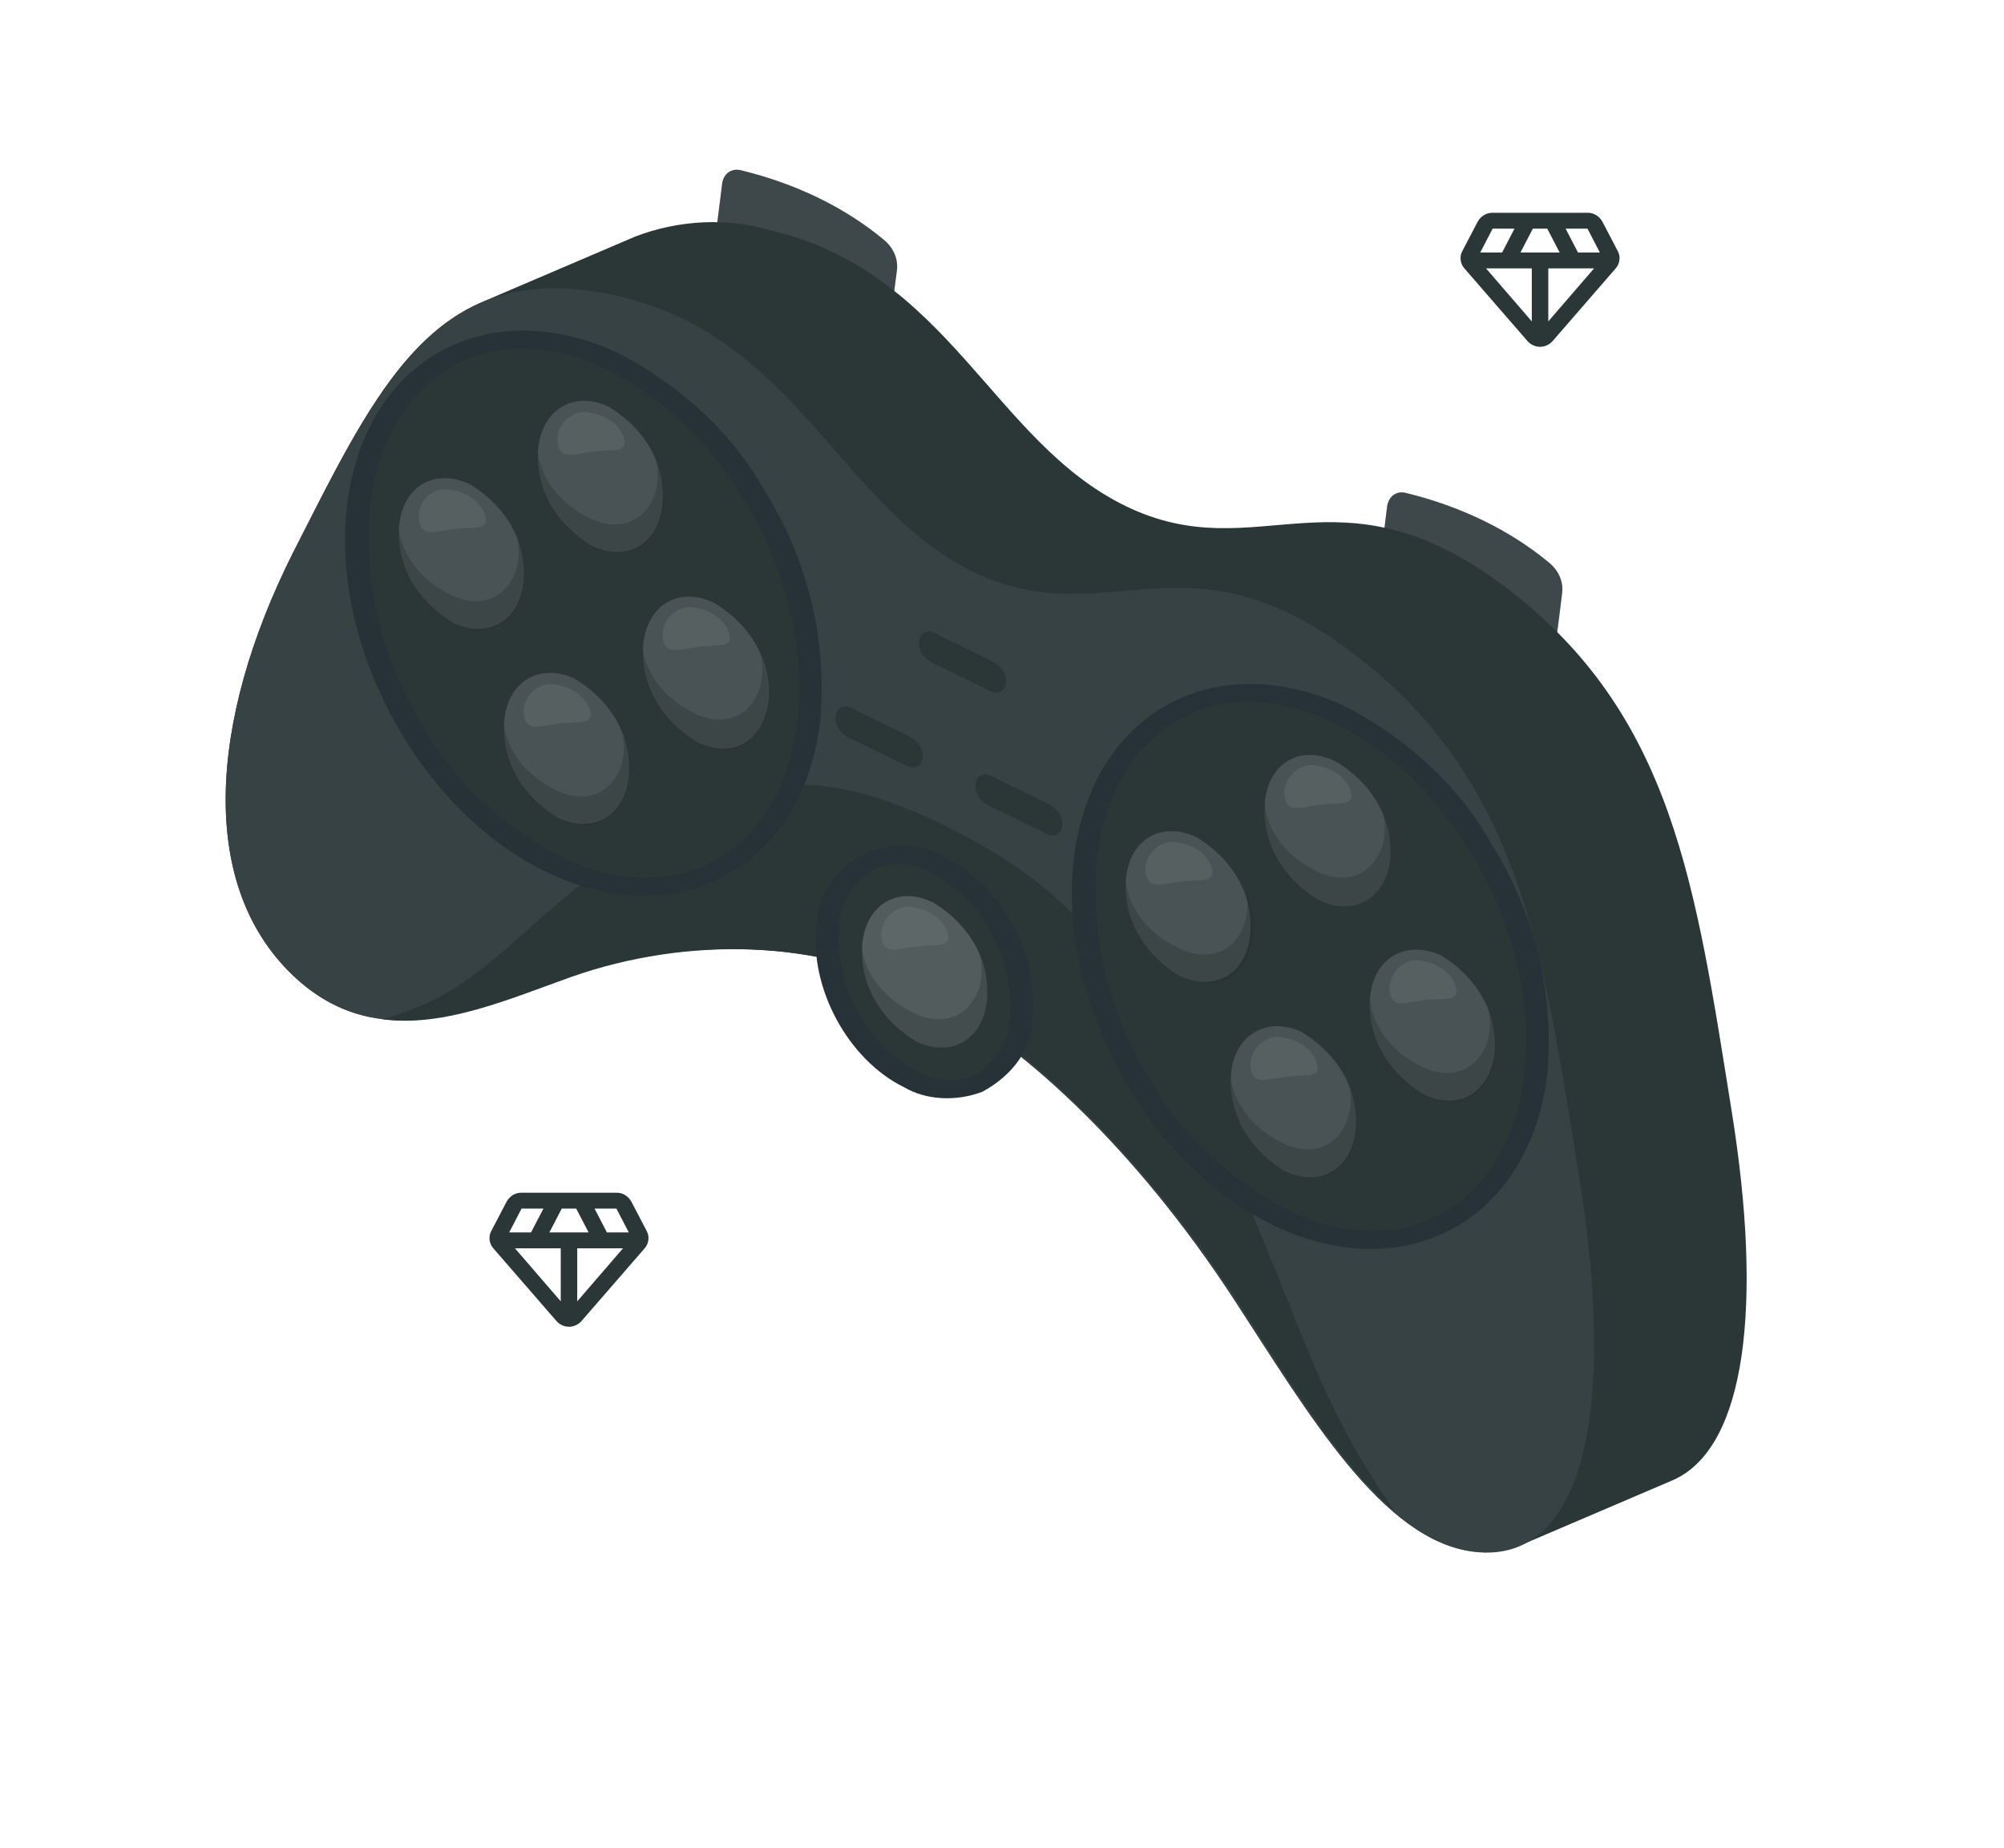
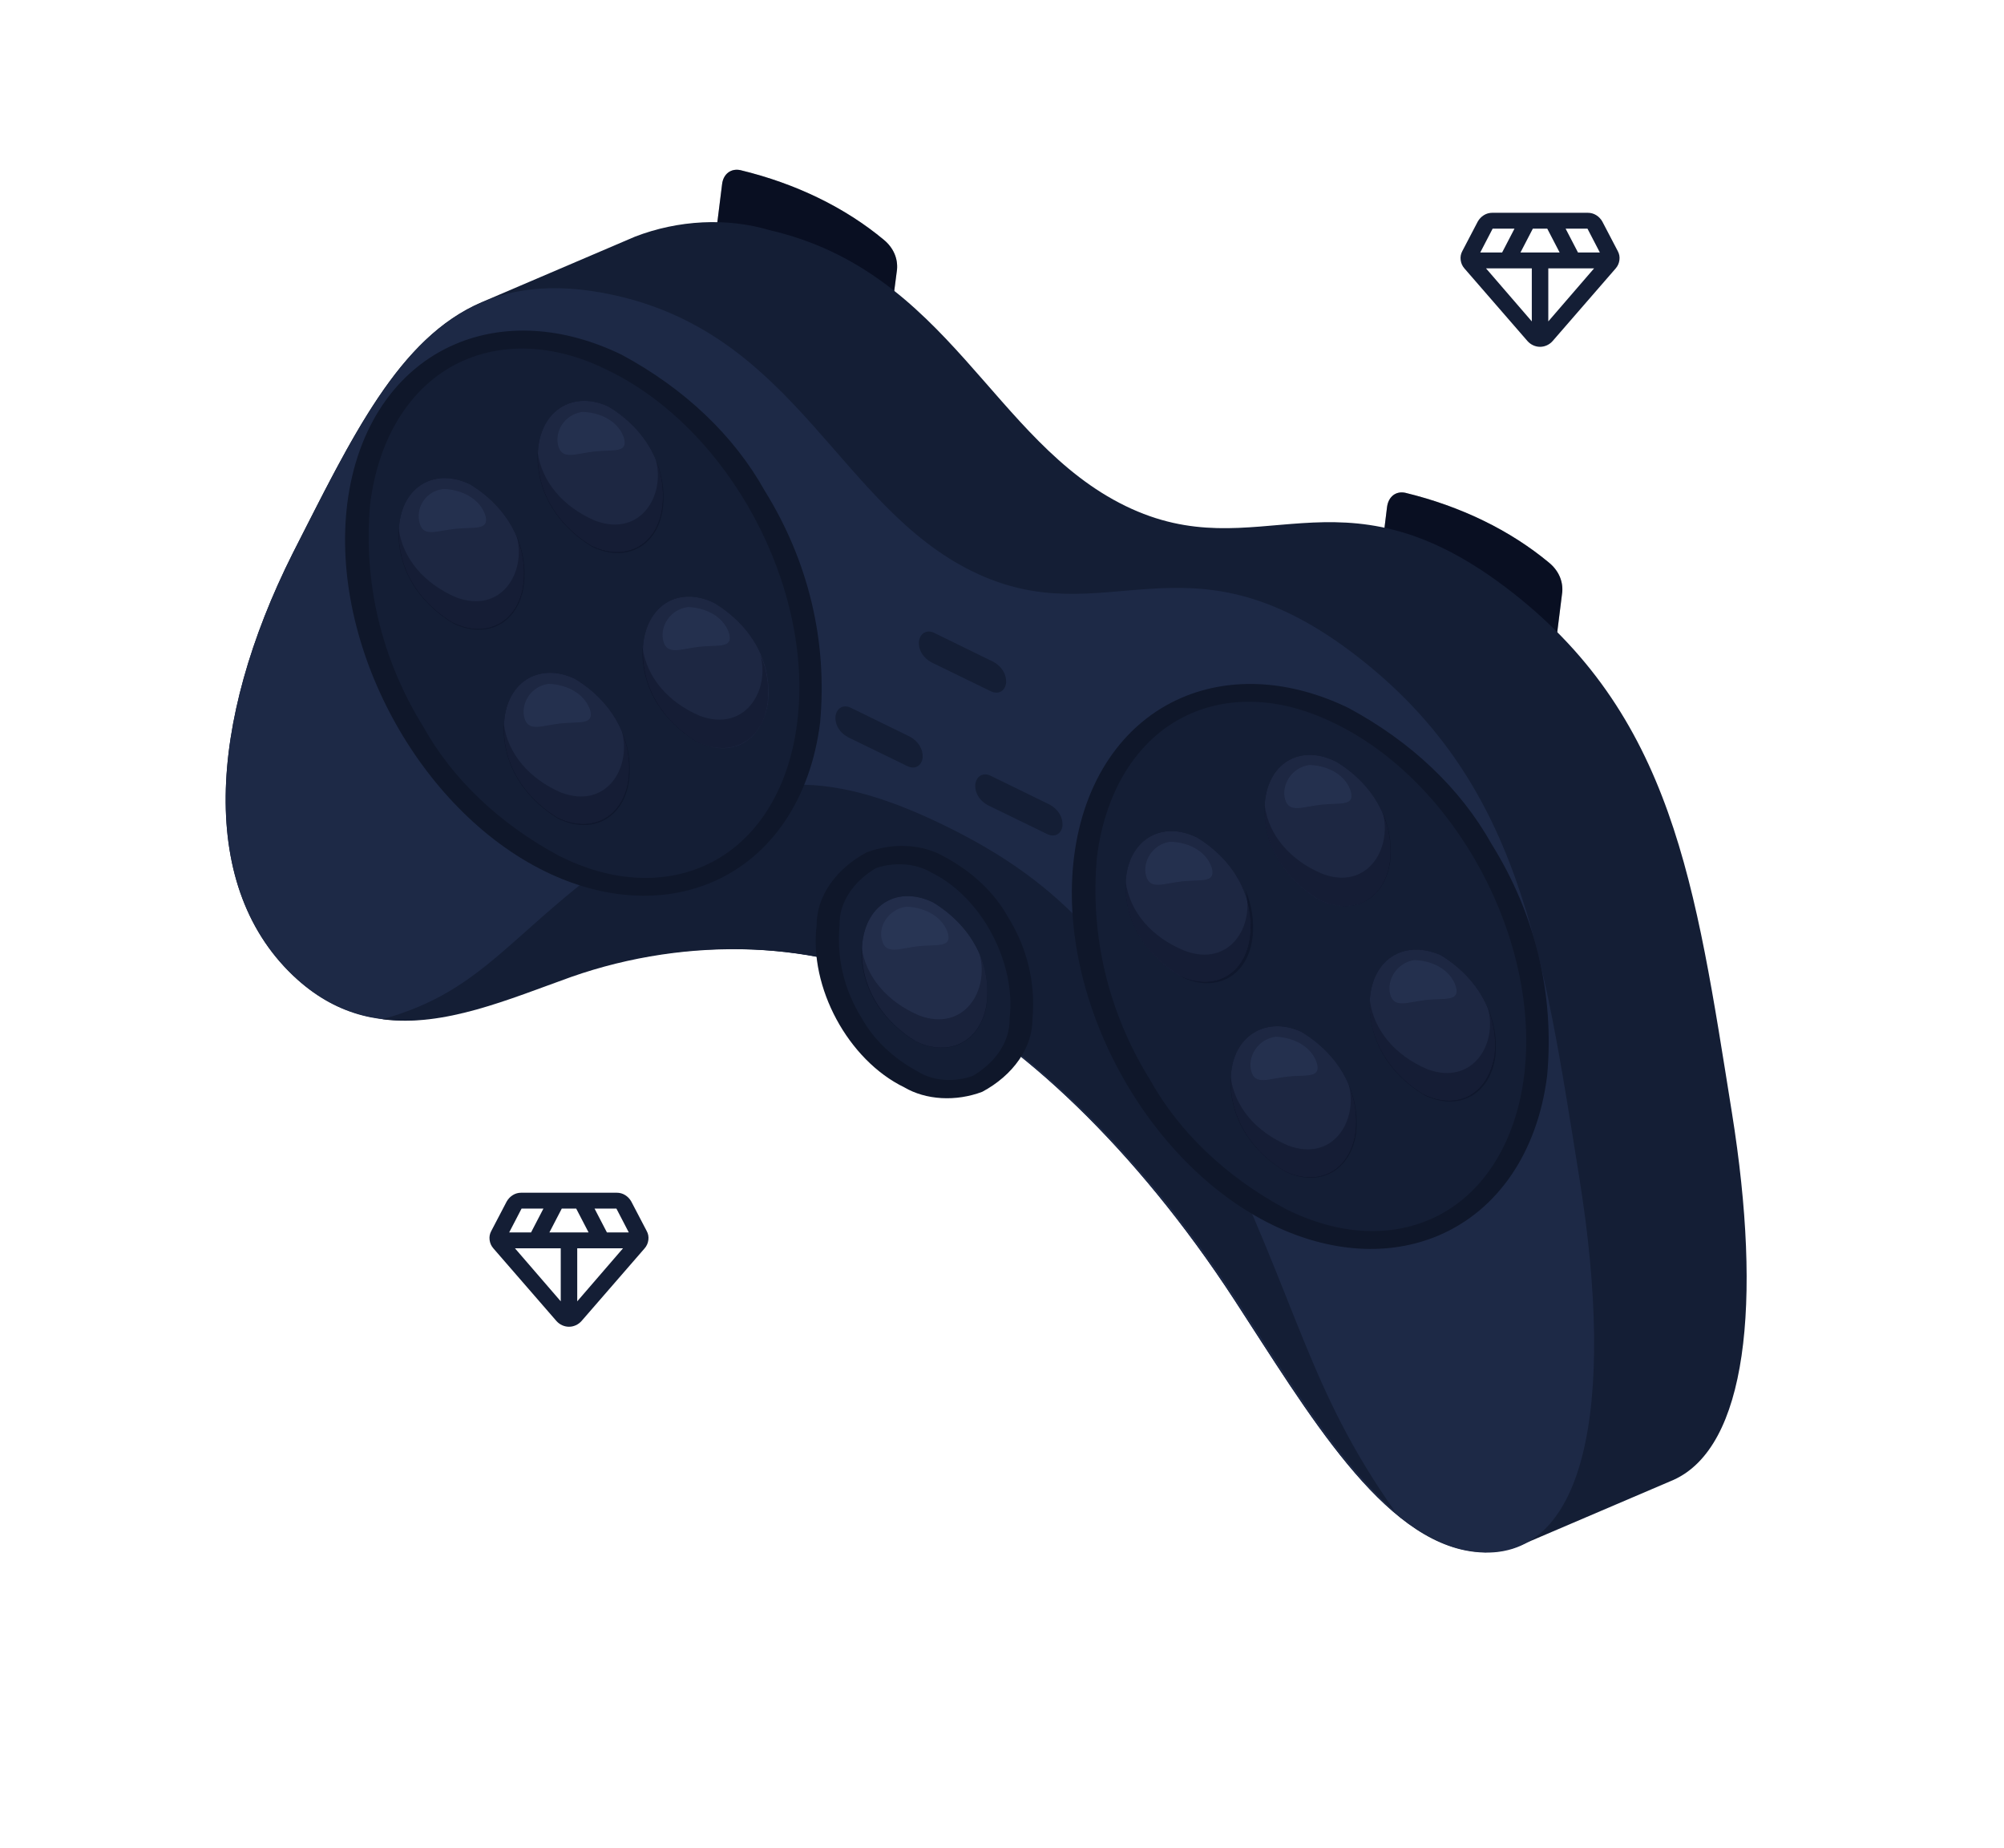
<svg xmlns="http://www.w3.org/2000/svg" width="538" height="496" viewBox="0 0 538 496" fill="none">
-   <path d="M368.456 167.946L415.425 190.787L419.41 158.906C419.645 155.914 418.365 153.08 415.849 151.022C405.377 142.315 392.167 135.893 377.312 132.285C374.791 131.729 372.747 133.256 372.372 136.094L368.456 167.946Z" fill="#1F2728" />
-   <path opacity="0.3" d="M368.456 167.946L415.425 190.787L419.41 158.906C419.645 155.914 418.365 153.08 415.849 151.022C405.377 142.315 392.167 135.893 377.312 132.285C374.791 131.729 372.747 133.256 372.372 136.094L368.456 167.946Z" fill="#869496" />
-   <path d="M236.708 104L189.865 81.366L193.85 49.485C194.156 46.676 196.269 45.12 198.79 45.675C213.656 49.268 226.87 55.693 237.328 64.412C239.819 66.49 241.073 69.332 240.818 72.326L236.708 104Z" fill="#1F2728" />
-   <path opacity="0.3" d="M236.708 104L189.865 81.366L193.85 49.485C194.156 46.676 196.269 45.12 198.79 45.675C213.656 49.268 226.87 55.693 237.328 64.412C239.819 66.49 241.073 69.332 240.818 72.326L236.708 104Z" fill="#869496" />
-   <path d="M78.592 148.517C94.542 117.205 107 90.651 129.34 81.104C135.861 78.317 163.334 66.575 170.48 63.521C176.243 61.296 182.422 59.991 188.628 59.688C194.834 59.385 200.933 60.091 206.541 61.761C254.688 72.864 266.418 118.408 302.132 135.804C337.847 153.201 358.952 123.474 404.087 157.551C449.222 191.627 455.157 237.557 464.949 298.627C473.199 350.1 468.836 388.414 449.284 397.227C445.607 398.799 415.22 411.786 408.005 414.869C404.141 416.453 399.827 417.007 395.767 416.442C371.07 413.606 351.127 379.149 331.388 348.916C304.756 308.042 273.253 278.722 246.965 265.919C233.565 259.246 217.974 255.405 201.547 254.73C185.12 254.055 168.355 256.567 152.708 262.047C128.132 270.787 102.336 282.987 79.831 262.885C52.836 238.692 55.926 193.672 78.592 148.517Z" fill="#2B3637" />
-   <path d="M78.59 148.518C101.558 103.429 117.348 68.397 165.602 79.389C213.855 90.381 225.478 136.037 261.192 153.433C296.907 170.829 318.012 141.103 363.077 175.209C408.143 209.315 414.218 255.186 424.009 316.255C433.801 377.325 425.795 420.004 395.829 416.547C371.132 413.711 351.189 379.254 331.449 349.021C304.818 308.147 273.314 278.827 247.026 266.024C233.626 259.351 218.035 255.51 201.608 254.835C185.182 254.16 168.416 256.672 152.77 262.152C128.194 270.891 102.397 283.092 79.893 262.99C52.834 238.693 55.925 193.674 78.59 148.518Z" fill="#364244" />
-   <path d="M169.923 227.06C200.507 206.477 221.323 205.941 253.257 221.426C285.191 236.911 303.472 256.532 325.667 302.764C349.132 351.523 351.077 372.443 374.445 405.633C359.246 392.533 345.602 369.754 332.094 349.072C305.462 308.198 273.959 278.878 247.671 266.076C234.271 259.403 218.68 255.562 202.253 254.887C185.826 254.212 169.061 256.723 153.415 262.203C136.545 268.237 119.125 275.813 102.654 273.577C130.955 265.792 137.541 248.999 169.923 227.06Z" fill="#2B3637" />
-   <path d="M291.431 230.062C286.785 267.189 310.073 310.472 343.5 326.69C376.928 342.908 407.608 325.942 412.223 288.762C416.838 251.583 393.581 208.352 360.223 192.104C326.865 175.856 295.983 192.778 291.431 230.062Z" fill="#2B3637" />
-   <path d="M400.415 226.529C392.125 211.688 378.908 199.122 362.022 190.029C346.553 182.531 330.667 181.547 317.347 187.24C301.46 194.03 290.891 209.586 288.342 230.01C283.626 267.887 307.543 312.207 341.632 328.795C357.101 336.293 372.987 337.277 386.307 331.584C402.194 324.794 412.801 309.157 415.35 288.733C417.349 266.839 412.209 245.429 400.415 226.529ZM308.757 289.871C297.488 271.68 292.579 251.102 294.489 230.062C296.815 211.431 306.09 197.342 319.896 191.442C331.135 186.638 344.688 187.378 358.456 194.231C390.919 210.012 413.672 252.413 409.165 288.763C406.839 307.394 397.564 321.482 383.758 327.383C372.519 332.186 359.035 331.417 345.267 324.563C329.205 315.928 316.635 303.983 308.757 289.871Z" fill="#263238" />
-   <path d="M250.13 177.823L265.996 185.543C267.987 186.521 269.835 185.535 270.115 183.26C270.167 182.142 269.888 181.054 269.298 180.082C268.708 179.11 267.824 178.28 266.716 177.658L250.819 169.886C248.828 168.908 247.011 169.946 246.7 172.169C246.615 173.303 246.883 174.41 247.48 175.395C248.078 176.38 248.987 177.214 250.13 177.823Z" fill="#2B3637" />
-   <path d="M265.265 216.164L281.131 223.884C283.122 224.862 284.97 223.876 285.25 221.601C285.303 220.483 285.023 219.395 284.433 218.423C283.843 217.45 282.96 216.621 281.851 215.999L265.954 208.227C263.963 207.249 262.146 208.286 261.835 210.51C261.75 211.643 262.018 212.751 262.616 213.736C263.213 214.721 264.123 215.554 265.265 216.164Z" fill="#2B3637" />
-   <path d="M222.3 248.307C220.342 264.233 230.284 282.781 244.556 289.745C258.828 296.709 272.055 289.423 274.082 273.468C276.11 257.513 266.029 239.024 251.757 232.06C237.485 225.096 224.289 232.434 222.3 248.307Z" fill="#2B3637" />
-   <path d="M270.613 246.146C266.937 239.565 261.063 233.999 253.558 229.985C250.713 228.307 247.268 227.31 243.587 227.101C239.906 226.891 236.128 227.476 232.654 228.795C228.544 231.003 225.144 233.966 222.792 237.389C220.44 240.812 219.217 244.576 219.244 248.308C217.147 265.012 227.687 284.545 242.79 291.873C245.638 293.545 249.084 294.538 252.763 294.748C256.442 294.957 260.218 294.375 263.694 293.063C267.816 290.854 271.229 287.888 273.593 284.46C275.958 281.032 277.191 277.261 277.173 273.52C278.046 263.887 275.789 254.467 270.613 246.146ZM231.354 273.31C226.617 265.733 224.564 257.141 225.391 248.359C225.297 245.475 226.149 242.551 227.866 239.863C229.583 237.174 232.108 234.811 235.203 232.996C237.709 232.158 240.39 231.827 242.983 232.036C245.575 232.244 247.991 232.986 249.992 234.187C263.47 240.707 272.876 258.373 271.027 273.469C271.103 276.357 270.232 279.281 268.497 281.966C266.763 284.65 264.221 287.006 261.113 288.81C258.633 289.685 255.959 290.038 253.374 289.832C250.789 289.627 248.388 288.869 246.426 287.641C239.803 284.065 234.616 279.133 231.354 273.31Z" fill="#263238" />
-   <path d="M217.048 193.855C212.402 230.982 181.746 248.134 148.294 231.731C114.841 215.327 91.61 172.282 96.256 135.154C100.902 98.026 131.558 80.875 165.048 97.196C198.538 113.518 221.725 156.779 217.048 193.855Z" fill="#2B3637" />
-   <path d="M205.302 131.727C197.012 116.885 183.795 104.319 166.909 95.226C151.408 87.677 135.523 86.693 122.203 92.385C106.315 99.175 95.778 114.783 93.229 135.207C88.513 173.084 112.43 217.404 146.519 233.992C161.988 241.49 177.874 242.474 191.194 236.781C207.081 229.991 217.618 214.383 220.167 193.959C222.173 172.063 217.058 150.646 205.302 131.727ZM113.644 195.068C102.375 176.877 97.466 156.299 99.376 135.259C101.702 116.628 110.977 102.539 124.783 96.639C136.022 91.835 149.575 92.575 163.242 99.406C195.806 115.209 218.559 157.61 214.021 193.908C211.726 212.591 202.451 226.679 188.645 232.58C177.406 237.383 163.853 236.644 150.154 229.761C134.092 221.125 121.522 209.18 113.644 195.068Z" fill="#263238" />
-   <path d="M243.59 205.634L227.724 197.914C226.581 197.305 225.672 196.472 225.074 195.487C224.477 194.502 224.209 193.394 224.294 192.26C224.605 190.037 226.421 188.999 228.413 189.977L244.31 197.749C245.418 198.371 246.302 199.201 246.892 200.173C247.482 201.145 247.761 202.234 247.709 203.352C247.429 205.627 245.581 206.612 243.59 205.634Z" fill="#2B3637" />
-   <path d="M231.519 252.99C231.014 258.177 232.047 263.273 234.537 267.877C237.026 272.48 240.904 276.465 245.866 279.518C255.059 284.016 263.644 279.301 264.921 269.023C265.476 263.778 264.459 258.619 261.952 253.962C259.445 249.304 255.518 245.277 250.487 242.205C241.224 237.738 232.74 242.474 231.519 252.99Z" fill="#1F2728" />
-   <path opacity="0.6" d="M231.519 252.99C231.014 258.177 232.047 263.273 234.537 267.877C237.026 272.48 240.904 276.465 245.866 279.518C255.059 284.016 263.644 279.301 264.921 269.023C265.476 263.778 264.459 258.619 261.952 253.962C259.445 249.304 255.518 245.277 250.487 242.205C241.224 237.738 232.74 242.474 231.519 252.99Z" fill="#747E80" />
-   <path opacity="0.3" d="M231.291 254.198C231.839 258.099 233.507 261.773 236.175 264.95C238.843 268.127 242.443 270.727 246.712 272.56C258.924 277.139 265.625 265.718 262.993 256.196C264.739 260.266 265.405 264.643 264.953 269.075C263.675 279.354 255.091 284.068 245.897 279.571C241.085 276.65 237.274 272.853 234.747 268.462C232.219 264.071 231.038 259.197 231.291 254.198Z" fill="#1F2728" />
-   <path opacity="0.3" d="M236.841 252.544C237.916 256.331 241.467 254.552 246.454 253.988C251.441 253.424 255.5 254.499 254.501 250.549C253.89 248.536 252.496 246.774 250.502 245.492C248.509 244.211 246.009 243.471 243.331 243.369C238.407 244.037 235.591 248.898 236.841 252.544Z" fill="#747E80" />
-   <path d="M339.631 214.754C339.076 219.998 340.093 225.157 342.6 229.814C345.107 234.472 349.034 238.499 354.065 241.571C363.328 246.039 371.843 241.354 373.19 231.046C373.695 225.858 372.662 220.762 370.173 216.159C367.683 211.556 363.805 207.57 358.844 204.517C349.461 199.709 340.877 204.423 339.631 214.754Z" fill="#1F2728" />
-   <path opacity="0.5" d="M339.631 214.754C339.076 219.998 340.093 225.157 342.6 229.814C345.107 234.472 349.034 238.499 354.065 241.571C363.328 246.039 371.843 241.354 373.19 231.046C373.695 225.858 372.662 220.762 370.173 216.159C367.683 211.556 363.805 207.57 358.844 204.517C349.461 199.709 340.877 204.423 339.631 214.754Z" fill="#747E80" />
-   <path opacity="0.3" d="M339.528 216.169C340.038 220.081 341.691 223.766 344.363 226.948C347.034 230.129 350.654 232.722 354.949 234.531C367.092 239.139 373.792 227.718 371.23 218.166C372.986 222.226 373.675 226.591 373.26 231.016C371.913 241.324 363.397 246.009 354.135 241.541C349.322 238.62 345.512 234.824 342.984 230.433C340.456 226.041 339.275 221.167 339.528 216.169Z" fill="#1F2728" />
-   <path opacity="0.3" d="M345.008 214.545C346.082 218.332 349.633 216.553 354.62 215.989C359.607 215.425 363.666 216.499 362.668 212.55C362.086 210.531 360.71 208.758 358.726 207.47C356.742 206.181 354.244 205.438 351.567 205.34C346.643 206.008 343.965 210.81 345.008 214.545Z" fill="#747E80" />
-   <path d="M367.845 267.167C367.327 272.355 368.346 277.454 370.824 282.063C373.301 286.671 377.169 290.663 382.122 293.725C391.416 298.244 399.553 293.656 401.247 283.2C401.784 277.958 400.758 272.804 398.253 268.149C395.747 263.493 391.83 259.464 386.813 256.382C377.43 252.293 369.123 256.888 367.845 267.167Z" fill="#1F2728" />
-   <path opacity="0.5" d="M367.845 267.167C367.327 272.355 368.346 277.454 370.824 282.063C373.301 286.671 377.169 290.663 382.122 293.725C391.416 298.244 399.553 293.656 401.247 283.2C401.784 277.958 400.758 272.804 398.253 268.149C395.747 263.493 391.83 259.464 386.813 256.382C377.43 252.293 369.123 256.888 367.845 267.167Z" fill="#747E80" />
-   <path opacity="0.3" d="M367.776 268.633C368.302 272.54 369.962 276.221 372.632 279.4C375.302 282.579 378.913 285.175 383.196 286.995C395.377 291.521 402.109 280.153 399.446 270.578C401.213 274.635 401.903 279.002 401.475 283.428C400.128 293.737 391.645 298.473 382.351 293.954C377.544 291.041 373.739 287.253 371.217 282.87C368.694 278.488 367.518 273.622 367.776 268.633Z" fill="#1F2728" />
-   <path opacity="0.3" d="M373.254 267.01C374.366 270.716 377.848 268.966 382.835 268.403C387.822 267.839 391.881 268.913 390.882 264.963C390.301 262.934 388.923 261.152 386.934 259.854C384.945 258.557 382.438 257.806 379.75 257.702C374.858 258.421 372.18 263.224 373.254 267.01Z" fill="#747E80" />
-   <path d="M330.536 287.749C330.018 292.937 331.037 298.036 333.515 302.645C335.992 307.253 339.86 311.246 344.813 314.307C354.107 318.827 362.591 314.09 363.938 303.782C364.48 298.538 363.449 293.382 360.93 288.73C358.411 284.077 354.473 280.058 349.434 276.994C340.398 272.756 331.606 277.56 330.536 287.749Z" fill="#1F2728" />
-   <path opacity="0.5" d="M330.536 287.749C330.018 292.937 331.037 298.036 333.515 302.645C335.992 307.253 339.86 311.246 344.813 314.307C354.107 318.827 362.591 314.09 363.938 303.782C364.48 298.538 363.449 293.382 360.93 288.73C358.411 284.077 354.473 280.058 349.434 276.994C340.398 272.756 331.606 277.56 330.536 287.749Z" fill="#747E80" />
-   <path opacity="0.3" d="M330.401 289.113C330.911 293.025 332.564 296.711 335.235 299.892C337.907 303.073 341.527 305.666 345.821 307.475C357.933 312.031 364.665 300.663 362.071 291.059C363.839 295.115 364.528 299.482 364.101 303.908C362.754 314.217 354.27 318.953 344.976 314.434C340.17 311.521 336.365 307.733 333.842 303.351C331.319 298.968 330.143 294.102 330.401 289.113Z" fill="#1F2728" />
-   <path opacity="0.3" d="M335.945 287.593C336.988 291.328 340.539 289.549 345.526 288.985C350.513 288.421 354.572 289.495 353.574 285.545C352.992 283.517 351.615 281.734 349.625 280.437C347.636 279.139 345.13 278.388 342.442 278.284C337.479 279.033 334.871 283.806 335.945 287.593Z" fill="#747E80" />
-   <path d="M302.32 235.337C301.802 240.525 302.822 245.624 305.299 250.232C307.777 254.841 311.644 258.833 316.598 261.895C325.86 266.362 334.376 261.678 335.622 251.347C336.17 246.155 335.165 241.048 332.685 236.435C330.206 231.823 326.322 227.834 321.345 224.789C312.151 220.292 303.567 225.006 302.32 235.337Z" fill="#1F2728" />
-   <path opacity="0.5" d="M302.32 235.337C301.802 240.525 302.822 245.624 305.299 250.232C307.777 254.841 311.644 258.833 316.598 261.895C325.86 266.362 334.376 261.678 335.622 251.347C336.17 246.155 335.165 241.048 332.685 236.435C330.206 231.823 326.322 227.834 321.345 224.789C312.151 220.292 303.567 225.006 302.32 235.337Z" fill="#747E80" />
-   <path opacity="0.3" d="M302.218 236.753C302.761 240.708 304.47 244.428 307.213 247.627C309.956 250.825 313.661 253.417 318.041 255.204C330.254 259.782 336.955 248.361 334.323 238.839C336.083 242.887 336.739 247.251 336.251 251.667C335.005 261.997 326.49 266.682 317.227 262.214C312.321 259.318 308.422 255.522 305.822 251.113C303.223 246.703 301.991 241.794 302.218 236.753Z" fill="#1F2728" />
-   <path opacity="0.3" d="M307.698 235.128C308.772 238.915 312.323 237.136 317.31 236.572C322.297 236.009 326.356 237.083 325.358 233.133C324.786 231.102 323.405 229.321 321.404 228.035C319.403 226.749 316.881 226.021 314.188 225.953C309.402 226.562 306.624 231.342 307.698 235.128Z" fill="#747E80" />
-   <path d="M144.518 119.95C143.982 125.14 144.993 130.244 147.472 134.855C149.951 139.466 153.828 143.456 158.796 146.508C168.058 150.975 176.574 146.291 177.82 135.96C178.393 130.713 177.384 125.55 174.876 120.89C172.368 116.23 168.43 112.205 163.385 109.143C154.349 104.905 145.764 109.619 144.518 119.95Z" fill="#1F2728" />
-   <path opacity="0.5" d="M144.518 119.95C143.982 125.14 144.993 130.244 147.472 134.855C149.951 139.466 153.828 143.456 158.796 146.508C168.058 150.975 176.574 146.291 177.82 135.96C178.393 130.713 177.384 125.55 174.876 120.89C172.368 116.23 168.43 112.205 163.385 109.143C154.349 104.905 145.764 109.619 144.518 119.95Z" fill="#747E80" />
-   <path opacity="0.3" d="M144.346 121.395C144.893 125.295 146.562 128.969 149.23 132.146C151.898 135.323 155.498 137.923 159.766 139.757C171.979 144.335 178.679 132.914 176.047 123.392C177.808 127.44 178.464 131.804 177.976 136.22C176.73 146.55 168.214 151.235 158.952 146.767C154.152 143.837 150.35 140.039 147.823 135.649C145.297 131.26 144.109 126.39 144.346 121.395Z" fill="#1F2728" />
-   <path opacity="0.3" d="M149.895 119.742C150.969 123.529 154.521 121.75 159.508 121.186C164.495 120.622 168.554 121.697 167.555 117.747C166.963 115.725 165.575 113.954 163.578 112.67C161.581 111.386 159.071 110.652 156.385 110.567C151.461 111.235 148.821 115.956 149.895 119.742Z" fill="#747E80" />
-   <path d="M172.731 172.361C172.177 177.605 173.194 182.764 175.701 187.422C178.208 192.079 182.135 196.106 187.166 199.178C196.429 203.646 204.597 199.11 206.222 188.683C206.795 183.435 205.786 178.272 203.278 173.612C200.769 168.952 196.832 164.927 191.787 161.865C182.562 157.316 174.148 162.023 172.731 172.361Z" fill="#1F2728" />
-   <path opacity="0.5" d="M172.731 172.361C172.177 177.605 173.194 182.764 175.701 187.422C178.208 192.079 182.135 196.106 187.166 199.178C196.429 203.646 204.597 199.11 206.222 188.683C206.795 183.435 205.786 178.272 203.278 173.612C200.769 168.952 196.832 164.927 191.787 161.865C182.562 157.316 174.148 162.023 172.731 172.361Z" fill="#747E80" />
-   <path opacity="0.3" d="M172.499 173.703C173.011 177.621 174.661 181.314 177.324 184.508C179.987 187.701 183.596 190.312 187.881 192.146C200.062 196.673 206.763 185.252 204.131 175.73C205.911 179.791 206.578 184.174 206.091 188.609C204.813 198.888 196.298 203.572 187.035 199.105C182.231 196.175 178.431 192.372 175.915 187.976C173.4 183.579 172.232 178.702 172.499 173.703Z" fill="#1F2728" />
-   <path opacity="0.3" d="M178.109 172.154C179.183 175.941 182.734 174.162 187.721 173.598C192.709 173.034 196.767 174.108 195.769 170.158C195.187 168.14 193.812 166.367 191.828 165.078C189.844 163.79 187.346 163.047 184.669 162.949C179.675 163.646 177.066 168.419 178.109 172.154Z" fill="#747E80" />
-   <path d="M135.423 192.945C134.886 198.136 135.897 203.239 138.376 207.85C140.855 212.461 144.732 216.451 149.7 219.503C158.962 223.971 167.478 219.286 168.755 209.008C169.328 203.76 168.32 198.597 165.811 193.937C163.303 189.277 159.366 185.252 154.321 182.19C145.253 177.9 136.606 182.511 135.423 192.945Z" fill="#1F2728" />
-   <path opacity="0.5" d="M135.423 192.945C134.886 198.136 135.897 203.239 138.376 207.85C140.855 212.461 144.732 216.451 149.7 219.503C158.962 223.971 167.478 219.286 168.755 209.008C169.328 203.76 168.32 198.597 165.811 193.937C163.303 189.277 159.366 185.252 154.321 182.19C145.253 177.9 136.606 182.511 135.423 192.945Z" fill="#747E80" />
-   <path opacity="0.3" d="M135.249 194.39C135.797 198.291 137.466 201.964 140.134 205.141C142.802 208.318 146.402 210.919 150.67 212.752C162.883 217.33 169.583 205.91 166.951 196.387C168.732 200.449 169.399 204.831 168.911 209.267C167.634 219.546 159.118 224.23 149.856 219.763C145.056 216.832 141.254 213.034 138.728 208.645C136.201 204.255 135.012 199.386 135.249 194.39Z" fill="#1F2728" />
-   <path opacity="0.3" d="M140.8 192.738C141.874 196.525 145.425 194.746 150.412 194.182C155.399 193.618 159.458 194.692 158.46 190.743C157.848 188.73 156.454 186.968 154.46 185.686C152.467 184.405 149.967 183.665 147.29 183.563C142.366 184.231 139.757 189.003 140.8 192.738Z" fill="#747E80" />
-   <path d="M107.208 140.533C106.659 145.725 107.665 150.833 110.144 155.445C112.624 160.057 116.508 164.046 121.485 167.091C130.71 171.64 139.294 166.926 140.54 156.595C141.077 151.405 140.066 146.301 137.587 141.69C135.108 137.079 131.231 133.089 126.263 130.037C117.07 125.54 108.454 130.202 107.208 140.533Z" fill="#1F2728" />
-   <path opacity="0.5" d="M107.208 140.533C106.659 145.725 107.665 150.833 110.144 155.445C112.624 160.057 116.508 164.046 121.485 167.091C130.71 171.64 139.294 166.926 140.54 156.595C141.077 151.405 140.066 146.301 137.587 141.69C135.108 137.079 131.231 133.089 126.263 130.037C117.07 125.54 108.454 130.202 107.208 140.533Z" fill="#747E80" />
-   <path opacity="0.3" d="M107.035 141.978C107.582 145.879 109.251 149.552 111.919 152.729C114.587 155.906 118.187 158.507 122.455 160.34C134.668 164.919 141.369 153.498 138.705 143.924C140.486 147.985 141.153 152.368 140.665 156.803C139.419 167.134 130.835 171.848 121.61 167.299C116.804 164.386 112.999 160.598 110.476 156.216C107.953 151.833 106.777 146.967 107.035 141.978Z" fill="#1F2728" />
-   <path opacity="0.3" d="M112.679 140.481C113.754 144.268 117.273 142.437 122.292 141.925C127.31 141.413 131.338 142.435 130.339 138.485C129.728 136.463 128.332 134.691 126.333 133.4C124.334 132.11 121.826 131.362 119.138 131.254C114.119 131.766 111.511 136.539 112.679 140.481Z" fill="#747E80" />
-   <path d="M152.752 356.122C152.124 356.122 151.517 355.989 150.925 355.722C150.334 355.454 149.818 355.073 149.376 354.577L132.437 335.069C131.882 334.43 131.55 333.684 131.441 332.831C131.329 331.978 131.477 331.178 131.882 330.432L136.034 322.491C136.441 321.78 136.986 321.212 137.668 320.785C138.352 320.359 139.116 320.146 139.963 320.146H165.538C166.386 320.146 167.152 320.359 167.836 320.785C168.519 321.212 169.064 321.78 169.467 322.491L173.619 330.432C174.026 331.178 174.173 331.978 174.062 332.831C173.951 333.684 173.619 334.43 173.066 335.069L156.127 354.577C155.683 355.074 155.167 355.457 154.577 355.724C153.986 355.991 153.377 356.124 152.751 356.122H152.752ZM147.493 330.805H158.012L154.69 324.41H150.814L147.493 330.805ZM150.539 349.3V335.069H138.249L150.539 349.3ZM154.966 349.3L167.255 335.069H154.966V349.3ZM162.937 330.805H168.806L165.485 324.41H159.616L162.937 330.805ZM136.698 330.805H142.567L145.889 324.41H140.02L136.698 330.805Z" fill="#2B3637" />
-   <path d="M413.447 93.092C412.819 93.092 412.212 92.958 411.62 92.691C411.029 92.424 410.513 92.042 410.071 91.546L393.132 72.039C392.577 71.399 392.245 70.653 392.135 69.8C392.024 68.948 392.172 68.148 392.577 67.402L396.729 59.46C397.136 58.75 397.681 58.181 398.363 57.755C399.047 57.328 399.811 57.115 400.658 57.115H426.233C427.081 57.115 427.847 57.328 428.531 57.755C429.214 58.181 429.758 58.75 430.162 59.46L434.314 67.402C434.72 68.148 434.868 68.948 434.757 69.8C434.646 70.653 434.314 71.399 433.761 72.039L416.822 91.546C416.378 92.044 415.862 92.426 415.272 92.693C414.681 92.96 414.071 93.093 413.445 93.092H413.447ZM408.188 67.775H418.706L415.385 61.379H411.509L408.188 67.775ZM411.233 86.27V72.039H398.944L411.233 86.27ZM415.661 86.27L427.95 72.039H415.661V86.27ZM423.632 67.775H429.501L426.18 61.379H420.311L423.632 67.775ZM397.393 67.775H403.262L406.583 61.379H400.715L397.393 67.775Z" fill="#2B3637" />
+   <path d="M368.456 167.946L415.425 190.787L419.41 158.906C419.645 155.914 418.365 153.08 415.849 151.022C405.377 142.315 392.167 135.893 377.312 132.285C374.791 131.729 372.747 133.256 372.372 136.094L368.456 167.946Z" fill="#020617" />
+   <path opacity="0.3" d="M368.456 167.946L415.425 190.787L419.41 158.906C419.645 155.914 418.365 153.08 415.849 151.022C405.377 142.315 392.167 135.893 377.312 132.285C374.791 131.729 372.747 133.256 372.372 136.094L368.456 167.946Z" fill="#1A243D" />
+   <path d="M236.708 104L189.865 81.366L193.85 49.485C194.156 46.676 196.269 45.12 198.79 45.675C213.656 49.268 226.87 55.693 237.328 64.412C239.819 66.49 241.073 69.332 240.818 72.326L236.708 104Z" fill="#020617" />
+   <path opacity="0.3" d="M236.708 104L189.865 81.366L193.85 49.485C194.156 46.676 196.269 45.12 198.79 45.675C213.656 49.268 226.87 55.693 237.328 64.412C239.819 66.49 241.073 69.332 240.818 72.326L236.708 104Z" fill="#1A243D" />
+   <path d="M78.592 148.517C94.542 117.205 107 90.651 129.34 81.104C135.861 78.317 163.334 66.575 170.48 63.521C176.243 61.296 182.422 59.991 188.628 59.688C194.834 59.385 200.933 60.091 206.541 61.761C254.688 72.864 266.418 118.408 302.132 135.804C337.847 153.201 358.952 123.474 404.087 157.551C449.222 191.627 455.157 237.557 464.949 298.627C473.199 350.1 468.836 388.414 449.284 397.227C445.607 398.799 415.22 411.786 408.005 414.869C404.141 416.453 399.827 417.007 395.767 416.442C371.07 413.606 351.127 379.149 331.388 348.916C304.756 308.042 273.253 278.722 246.965 265.919C233.565 259.246 217.974 255.405 201.547 254.73C185.12 254.055 168.355 256.567 152.708 262.047C128.132 270.787 102.336 282.987 79.831 262.885C52.836 238.692 55.926 193.672 78.592 148.517Z" fill="#141E35" />
+   <path d="M78.59 148.518C101.558 103.429 117.348 68.397 165.602 79.389C213.855 90.381 225.478 136.037 261.192 153.433C296.907 170.829 318.012 141.103 363.077 175.209C408.143 209.315 414.218 255.186 424.009 316.255C433.801 377.325 425.795 420.004 395.829 416.547C371.132 413.711 351.189 379.254 331.449 349.021C304.818 308.147 273.314 278.827 247.026 266.024C233.626 259.351 218.035 255.51 201.608 254.835C185.182 254.16 168.416 256.672 152.77 262.152C128.194 270.891 102.397 283.092 79.893 262.99C52.834 238.693 55.925 193.674 78.59 148.518Z" fill="#1D2946" />
+   <path d="M169.923 227.06C200.507 206.477 221.323 205.941 253.257 221.426C285.191 236.911 303.472 256.532 325.667 302.764C349.132 351.523 351.077 372.443 374.445 405.633C359.246 392.533 345.602 369.754 332.094 349.072C305.462 308.198 273.959 278.878 247.671 266.076C234.271 259.403 218.68 255.562 202.253 254.887C185.826 254.212 169.061 256.723 153.415 262.203C136.545 268.237 119.125 275.813 102.654 273.577C130.955 265.792 137.541 248.999 169.923 227.06Z" fill="#141E35" />
+   <path d="M291.431 230.062C286.785 267.189 310.073 310.472 343.5 326.69C376.928 342.908 407.608 325.942 412.223 288.762C416.838 251.583 393.581 208.352 360.223 192.104C326.865 175.856 295.983 192.778 291.431 230.062Z" fill="#141E35" />
+   <path d="M400.415 226.529C392.125 211.688 378.908 199.122 362.022 190.029C346.553 182.531 330.667 181.547 317.347 187.24C301.46 194.03 290.891 209.586 288.342 230.01C283.626 267.887 307.543 312.207 341.632 328.795C357.101 336.293 372.987 337.277 386.307 331.584C402.194 324.794 412.801 309.157 415.35 288.733C417.349 266.839 412.209 245.429 400.415 226.529ZM308.757 289.871C297.488 271.68 292.579 251.102 294.489 230.062C296.815 211.431 306.09 197.342 319.896 191.442C331.135 186.638 344.688 187.378 358.456 194.231C390.919 210.012 413.672 252.413 409.165 288.763C406.839 307.394 397.564 321.482 383.758 327.383C372.519 332.186 359.035 331.417 345.267 324.563C329.205 315.928 316.635 303.983 308.757 289.871Z" fill="#0F172A" />
+   <path d="M250.13 177.823L265.996 185.543C267.987 186.521 269.835 185.535 270.115 183.26C270.167 182.142 269.888 181.054 269.298 180.082C268.708 179.11 267.824 178.28 266.716 177.658L250.819 169.886C248.828 168.908 247.011 169.946 246.7 172.169C246.615 173.303 246.883 174.41 247.48 175.395C248.078 176.38 248.987 177.214 250.13 177.823Z" fill="#141E35" />
+   <path d="M265.265 216.164L281.131 223.884C283.122 224.862 284.97 223.876 285.25 221.601C285.303 220.483 285.023 219.395 284.433 218.423C283.843 217.45 282.96 216.621 281.851 215.999L265.954 208.227C263.963 207.249 262.146 208.286 261.835 210.51C261.75 211.643 262.018 212.751 262.616 213.736C263.213 214.721 264.123 215.554 265.265 216.164Z" fill="#141E35" />
+   <path d="M222.3 248.307C220.342 264.233 230.284 282.781 244.556 289.745C258.828 296.709 272.055 289.423 274.082 273.468C276.11 257.513 266.029 239.024 251.757 232.06C237.485 225.096 224.289 232.434 222.3 248.307Z" fill="#141E35" />
+   <path d="M270.613 246.146C266.937 239.565 261.063 233.999 253.558 229.985C250.713 228.307 247.268 227.31 243.587 227.101C239.906 226.891 236.128 227.476 232.654 228.795C228.544 231.003 225.144 233.966 222.792 237.389C220.44 240.812 219.217 244.576 219.244 248.308C217.147 265.012 227.687 284.545 242.79 291.873C245.638 293.545 249.084 294.538 252.763 294.748C256.442 294.957 260.218 294.375 263.694 293.063C267.816 290.854 271.229 287.888 273.593 284.46C275.958 281.032 277.191 277.261 277.173 273.52C278.046 263.887 275.789 254.467 270.613 246.146ZM231.354 273.31C226.617 265.733 224.564 257.141 225.391 248.359C225.297 245.475 226.149 242.551 227.866 239.863C229.583 237.174 232.108 234.811 235.203 232.996C237.709 232.158 240.39 231.827 242.983 232.036C245.575 232.244 247.991 232.986 249.992 234.187C263.47 240.707 272.876 258.373 271.027 273.469C271.103 276.357 270.232 279.281 268.497 281.966C266.763 284.65 264.221 287.006 261.113 288.81C258.633 289.685 255.959 290.038 253.374 289.832C250.789 289.627 248.388 288.869 246.426 287.641C239.803 284.065 234.616 279.133 231.354 273.31Z" fill="#0F172A" />
+   <path d="M217.048 193.855C212.402 230.982 181.746 248.134 148.294 231.731C114.841 215.327 91.61 172.282 96.256 135.154C100.902 98.026 131.558 80.875 165.048 97.196C198.538 113.518 221.725 156.779 217.048 193.855Z" fill="#141E35" />
+   <path d="M205.302 131.727C197.012 116.885 183.795 104.319 166.909 95.226C151.408 87.677 135.523 86.693 122.203 92.385C106.315 99.175 95.778 114.783 93.229 135.207C88.513 173.084 112.43 217.404 146.519 233.992C161.988 241.49 177.874 242.474 191.194 236.781C207.081 229.991 217.618 214.383 220.167 193.959C222.173 172.063 217.058 150.646 205.302 131.727ZM113.644 195.068C102.375 176.877 97.466 156.299 99.376 135.259C101.702 116.628 110.977 102.539 124.783 96.639C136.022 91.835 149.575 92.575 163.242 99.406C195.806 115.209 218.559 157.61 214.021 193.908C211.726 212.591 202.451 226.679 188.645 232.58C177.406 237.383 163.853 236.644 150.154 229.761C134.092 221.125 121.522 209.18 113.644 195.068Z" fill="#0F172A" />
+   <path d="M243.59 205.634L227.724 197.914C226.581 197.305 225.672 196.472 225.074 195.487C224.477 194.502 224.209 193.394 224.294 192.26C224.605 190.037 226.421 188.999 228.413 189.977L244.31 197.749C245.418 198.371 246.302 199.201 246.892 200.173C247.482 201.145 247.761 202.234 247.709 203.352C247.429 205.627 245.581 206.612 243.59 205.634Z" fill="#141E35" />
+   <path d="M231.519 252.99C231.014 258.177 232.047 263.273 234.537 267.877C237.026 272.48 240.904 276.465 245.866 279.518C255.059 284.016 263.644 279.301 264.921 269.023C265.476 263.778 264.459 258.619 261.952 253.962C259.445 249.304 255.518 245.277 250.487 242.205C241.224 237.738 232.74 242.474 231.519 252.99Z" fill="#020617" />
+   <path opacity="0.6" d="M231.519 252.99C231.014 258.177 232.047 263.273 234.537 267.877C237.026 272.48 240.904 276.465 245.866 279.518C255.059 284.016 263.644 279.301 264.921 269.023C265.476 263.778 264.459 258.619 261.952 253.962C259.445 249.304 255.518 245.277 250.487 242.205C241.224 237.738 232.74 242.474 231.519 252.99Z" fill="#37476D" />
+   <path opacity="0.3" d="M231.291 254.198C231.839 258.099 233.507 261.773 236.175 264.95C238.843 268.127 242.443 270.727 246.712 272.56C258.924 277.139 265.625 265.718 262.993 256.196C264.739 260.266 265.405 264.643 264.953 269.075C263.675 279.354 255.091 284.068 245.897 279.571C241.085 276.65 237.274 272.853 234.747 268.462C232.219 264.071 231.038 259.197 231.291 254.198Z" fill="#020617" />
+   <path opacity="0.3" d="M236.841 252.544C237.916 256.331 241.467 254.552 246.454 253.988C251.441 253.424 255.5 254.499 254.501 250.549C253.89 248.536 252.496 246.774 250.502 245.492C248.509 244.211 246.009 243.471 243.331 243.369C238.407 244.037 235.591 248.898 236.841 252.544Z" fill="#37476D" />
+   <path d="M339.631 214.754C339.076 219.998 340.093 225.157 342.6 229.814C345.107 234.472 349.034 238.499 354.065 241.571C363.328 246.039 371.843 241.354 373.19 231.046C373.695 225.858 372.662 220.762 370.173 216.159C367.683 211.556 363.805 207.57 358.844 204.517C349.461 199.709 340.877 204.423 339.631 214.754Z" fill="#020617" />
+   <path opacity="0.5" d="M339.631 214.754C339.076 219.998 340.093 225.157 342.6 229.814C345.107 234.472 349.034 238.499 354.065 241.571C363.328 246.039 371.843 241.354 373.19 231.046C373.695 225.858 372.662 220.762 370.173 216.159C367.683 211.556 363.805 207.57 358.844 204.517C349.461 199.709 340.877 204.423 339.631 214.754Z" fill="#37476D" />
+   <path opacity="0.3" d="M339.528 216.169C340.038 220.081 341.691 223.766 344.363 226.948C347.034 230.129 350.654 232.722 354.949 234.531C367.092 239.139 373.792 227.718 371.23 218.166C372.986 222.226 373.675 226.591 373.26 231.016C371.913 241.324 363.397 246.009 354.135 241.541C349.322 238.62 345.512 234.824 342.984 230.433C340.456 226.041 339.275 221.167 339.528 216.169Z" fill="#020617" />
+   <path opacity="0.3" d="M345.008 214.545C346.082 218.332 349.633 216.553 354.62 215.989C359.607 215.425 363.666 216.499 362.668 212.55C362.086 210.531 360.71 208.758 358.726 207.47C356.742 206.181 354.244 205.438 351.567 205.34C346.643 206.008 343.965 210.81 345.008 214.545Z" fill="#37476D" />
+   <path d="M367.845 267.167C367.327 272.355 368.346 277.454 370.824 282.063C373.301 286.671 377.169 290.663 382.122 293.725C391.416 298.244 399.553 293.656 401.247 283.2C401.784 277.958 400.758 272.804 398.253 268.149C395.747 263.493 391.83 259.464 386.813 256.382C377.43 252.293 369.123 256.888 367.845 267.167Z" fill="#020617" />
+   <path opacity="0.5" d="M367.845 267.167C367.327 272.355 368.346 277.454 370.824 282.063C373.301 286.671 377.169 290.663 382.122 293.725C391.416 298.244 399.553 293.656 401.247 283.2C401.784 277.958 400.758 272.804 398.253 268.149C395.747 263.493 391.83 259.464 386.813 256.382C377.43 252.293 369.123 256.888 367.845 267.167Z" fill="#37476D" />
+   <path opacity="0.3" d="M367.776 268.633C368.302 272.54 369.962 276.221 372.632 279.4C375.302 282.579 378.913 285.175 383.196 286.995C395.377 291.521 402.109 280.153 399.446 270.578C401.213 274.635 401.903 279.002 401.475 283.428C400.128 293.737 391.645 298.473 382.351 293.954C377.544 291.041 373.739 287.253 371.217 282.87C368.694 278.488 367.518 273.622 367.776 268.633Z" fill="#020617" />
+   <path opacity="0.3" d="M373.254 267.01C374.366 270.716 377.848 268.966 382.835 268.403C387.822 267.839 391.881 268.913 390.882 264.963C390.301 262.934 388.923 261.152 386.934 259.854C384.945 258.557 382.438 257.806 379.75 257.702C374.858 258.421 372.18 263.224 373.254 267.01Z" fill="#37476D" />
+   <path d="M330.536 287.749C330.018 292.937 331.037 298.036 333.515 302.645C335.992 307.253 339.86 311.246 344.813 314.307C354.107 318.827 362.591 314.09 363.938 303.782C364.48 298.538 363.449 293.382 360.93 288.73C358.411 284.077 354.473 280.058 349.434 276.994C340.398 272.756 331.606 277.56 330.536 287.749Z" fill="#020617" />
+   <path opacity="0.5" d="M330.536 287.749C330.018 292.937 331.037 298.036 333.515 302.645C335.992 307.253 339.86 311.246 344.813 314.307C354.107 318.827 362.591 314.09 363.938 303.782C364.48 298.538 363.449 293.382 360.93 288.73C358.411 284.077 354.473 280.058 349.434 276.994C340.398 272.756 331.606 277.56 330.536 287.749Z" fill="#37476D" />
+   <path opacity="0.3" d="M330.401 289.113C330.911 293.025 332.564 296.711 335.235 299.892C337.907 303.073 341.527 305.666 345.821 307.475C357.933 312.031 364.665 300.663 362.071 291.059C363.839 295.115 364.528 299.482 364.101 303.908C362.754 314.217 354.27 318.953 344.976 314.434C340.17 311.521 336.365 307.733 333.842 303.351C331.319 298.968 330.143 294.102 330.401 289.113Z" fill="#020617" />
+   <path opacity="0.3" d="M335.945 287.593C336.988 291.328 340.539 289.549 345.526 288.985C350.513 288.421 354.572 289.495 353.574 285.545C352.992 283.517 351.615 281.734 349.625 280.437C347.636 279.139 345.13 278.388 342.442 278.284C337.479 279.033 334.871 283.806 335.945 287.593Z" fill="#37476D" />
+   <path d="M302.32 235.337C301.802 240.525 302.822 245.624 305.299 250.232C307.777 254.841 311.644 258.833 316.598 261.895C325.86 266.362 334.376 261.678 335.622 251.347C336.17 246.155 335.165 241.048 332.685 236.435C330.206 231.823 326.322 227.834 321.345 224.789C312.151 220.292 303.567 225.006 302.32 235.337Z" fill="#020617" />
+   <path opacity="0.5" d="M302.32 235.337C301.802 240.525 302.822 245.624 305.299 250.232C307.777 254.841 311.644 258.833 316.598 261.895C325.86 266.362 334.376 261.678 335.622 251.347C336.17 246.155 335.165 241.048 332.685 236.435C330.206 231.823 326.322 227.834 321.345 224.789C312.151 220.292 303.567 225.006 302.32 235.337Z" fill="#37476D" />
+   <path opacity="0.3" d="M302.218 236.753C302.761 240.708 304.47 244.428 307.213 247.627C309.956 250.825 313.661 253.417 318.041 255.204C330.254 259.782 336.955 248.361 334.323 238.839C336.083 242.887 336.739 247.251 336.251 251.667C335.005 261.997 326.49 266.682 317.227 262.214C312.321 259.318 308.422 255.522 305.822 251.113C303.223 246.703 301.991 241.794 302.218 236.753Z" fill="#020617" />
+   <path opacity="0.3" d="M307.698 235.128C308.772 238.915 312.323 237.136 317.31 236.572C322.297 236.009 326.356 237.083 325.358 233.133C324.786 231.102 323.405 229.321 321.404 228.035C319.403 226.749 316.881 226.021 314.188 225.953C309.402 226.562 306.624 231.342 307.698 235.128Z" fill="#37476D" />
+   <path d="M144.518 119.95C143.982 125.14 144.993 130.244 147.472 134.855C149.951 139.466 153.828 143.456 158.796 146.508C168.058 150.975 176.574 146.291 177.82 135.96C178.393 130.713 177.384 125.55 174.876 120.89C172.368 116.23 168.43 112.205 163.385 109.143C154.349 104.905 145.764 109.619 144.518 119.95Z" fill="#020617" />
+   <path opacity="0.5" d="M144.518 119.95C143.982 125.14 144.993 130.244 147.472 134.855C149.951 139.466 153.828 143.456 158.796 146.508C168.058 150.975 176.574 146.291 177.82 135.96C178.393 130.713 177.384 125.55 174.876 120.89C172.368 116.23 168.43 112.205 163.385 109.143C154.349 104.905 145.764 109.619 144.518 119.95Z" fill="#37476D" />
+   <path opacity="0.3" d="M144.346 121.395C144.893 125.295 146.562 128.969 149.23 132.146C151.898 135.323 155.498 137.923 159.766 139.757C171.979 144.335 178.679 132.914 176.047 123.392C177.808 127.44 178.464 131.804 177.976 136.22C176.73 146.55 168.214 151.235 158.952 146.767C154.152 143.837 150.35 140.039 147.823 135.649C145.297 131.26 144.109 126.39 144.346 121.395Z" fill="#020617" />
+   <path opacity="0.3" d="M149.895 119.742C150.969 123.529 154.521 121.75 159.508 121.186C164.495 120.622 168.554 121.697 167.555 117.747C166.963 115.725 165.575 113.954 163.578 112.67C161.581 111.386 159.071 110.652 156.385 110.567C151.461 111.235 148.821 115.956 149.895 119.742Z" fill="#37476D" />
+   <path d="M172.731 172.361C172.177 177.605 173.194 182.764 175.701 187.422C178.208 192.079 182.135 196.106 187.166 199.178C196.429 203.646 204.597 199.11 206.222 188.683C206.795 183.435 205.786 178.272 203.278 173.612C200.769 168.952 196.832 164.927 191.787 161.865C182.562 157.316 174.148 162.023 172.731 172.361Z" fill="#020617" />
+   <path opacity="0.5" d="M172.731 172.361C172.177 177.605 173.194 182.764 175.701 187.422C178.208 192.079 182.135 196.106 187.166 199.178C196.429 203.646 204.597 199.11 206.222 188.683C206.795 183.435 205.786 178.272 203.278 173.612C200.769 168.952 196.832 164.927 191.787 161.865C182.562 157.316 174.148 162.023 172.731 172.361Z" fill="#37476D" />
+   <path opacity="0.3" d="M172.499 173.703C173.011 177.621 174.661 181.314 177.324 184.508C179.987 187.701 183.596 190.312 187.881 192.146C200.062 196.673 206.763 185.252 204.131 175.73C205.911 179.791 206.578 184.174 206.091 188.609C204.813 198.888 196.298 203.572 187.035 199.105C182.231 196.175 178.431 192.372 175.915 187.976C173.4 183.579 172.232 178.702 172.499 173.703Z" fill="#020617" />
+   <path opacity="0.3" d="M178.109 172.154C179.183 175.941 182.734 174.162 187.721 173.598C192.709 173.034 196.767 174.108 195.769 170.158C195.187 168.14 193.812 166.367 191.828 165.078C189.844 163.79 187.346 163.047 184.669 162.949C179.675 163.646 177.066 168.419 178.109 172.154Z" fill="#37476D" />
+   <path d="M135.423 192.945C134.886 198.136 135.897 203.239 138.376 207.85C140.855 212.461 144.732 216.451 149.7 219.503C158.962 223.971 167.478 219.286 168.755 209.008C169.328 203.76 168.32 198.597 165.811 193.937C163.303 189.277 159.366 185.252 154.321 182.19C145.253 177.9 136.606 182.511 135.423 192.945Z" fill="#020617" />
+   <path opacity="0.5" d="M135.423 192.945C134.886 198.136 135.897 203.239 138.376 207.85C140.855 212.461 144.732 216.451 149.7 219.503C158.962 223.971 167.478 219.286 168.755 209.008C169.328 203.76 168.32 198.597 165.811 193.937C163.303 189.277 159.366 185.252 154.321 182.19C145.253 177.9 136.606 182.511 135.423 192.945Z" fill="#37476D" />
+   <path opacity="0.3" d="M135.249 194.39C135.797 198.291 137.466 201.964 140.134 205.141C142.802 208.318 146.402 210.919 150.67 212.752C162.883 217.33 169.583 205.91 166.951 196.387C168.732 200.449 169.399 204.831 168.911 209.267C167.634 219.546 159.118 224.23 149.856 219.763C145.056 216.832 141.254 213.034 138.728 208.645C136.201 204.255 135.012 199.386 135.249 194.39Z" fill="#020617" />
+   <path opacity="0.3" d="M140.8 192.738C141.874 196.525 145.425 194.746 150.412 194.182C155.399 193.618 159.458 194.692 158.46 190.743C157.848 188.73 156.454 186.968 154.46 185.686C152.467 184.405 149.967 183.665 147.29 183.563C142.366 184.231 139.757 189.003 140.8 192.738Z" fill="#37476D" />
+   <path d="M107.208 140.533C106.659 145.725 107.665 150.833 110.144 155.445C112.624 160.057 116.508 164.046 121.485 167.091C130.71 171.64 139.294 166.926 140.54 156.595C141.077 151.405 140.066 146.301 137.587 141.69C135.108 137.079 131.231 133.089 126.263 130.037C117.07 125.54 108.454 130.202 107.208 140.533Z" fill="#020617" />
+   <path opacity="0.5" d="M107.208 140.533C106.659 145.725 107.665 150.833 110.144 155.445C112.624 160.057 116.508 164.046 121.485 167.091C130.71 171.64 139.294 166.926 140.54 156.595C141.077 151.405 140.066 146.301 137.587 141.69C135.108 137.079 131.231 133.089 126.263 130.037C117.07 125.54 108.454 130.202 107.208 140.533Z" fill="#37476D" />
+   <path opacity="0.3" d="M107.035 141.978C107.582 145.879 109.251 149.552 111.919 152.729C114.587 155.906 118.187 158.507 122.455 160.34C134.668 164.919 141.369 153.498 138.705 143.924C140.486 147.985 141.153 152.368 140.665 156.803C139.419 167.134 130.835 171.848 121.61 167.299C116.804 164.386 112.999 160.598 110.476 156.216C107.953 151.833 106.777 146.967 107.035 141.978Z" fill="#020617" />
+   <path opacity="0.3" d="M112.679 140.481C113.754 144.268 117.273 142.437 122.292 141.925C127.31 141.413 131.338 142.435 130.339 138.485C129.728 136.463 128.332 134.691 126.333 133.4C124.334 132.11 121.826 131.362 119.138 131.254C114.119 131.766 111.511 136.539 112.679 140.481Z" fill="#37476D" />
+   <path d="M152.752 356.122C152.124 356.122 151.517 355.989 150.925 355.722C150.334 355.454 149.818 355.073 149.376 354.577L132.437 335.069C131.882 334.43 131.55 333.684 131.441 332.831C131.329 331.978 131.477 331.178 131.882 330.432L136.034 322.491C136.441 321.78 136.986 321.212 137.668 320.785C138.352 320.359 139.116 320.146 139.963 320.146H165.538C166.386 320.146 167.152 320.359 167.836 320.785C168.519 321.212 169.064 321.78 169.467 322.491L173.619 330.432C174.026 331.178 174.173 331.978 174.062 332.831C173.951 333.684 173.619 334.43 173.066 335.069L156.127 354.577C155.683 355.074 155.167 355.457 154.577 355.724C153.986 355.991 153.377 356.124 152.751 356.122H152.752ZM147.493 330.805H158.012L154.69 324.41H150.814L147.493 330.805ZM150.539 349.3V335.069H138.249L150.539 349.3ZM154.966 349.3L167.255 335.069H154.966V349.3ZM162.937 330.805H168.806L165.485 324.41H159.616L162.937 330.805ZM136.698 330.805H142.567L145.889 324.41H140.02L136.698 330.805Z" fill="#141E35" />
+   <path d="M413.447 93.092C412.819 93.092 412.212 92.958 411.62 92.691C411.029 92.424 410.513 92.042 410.071 91.546L393.132 72.039C392.577 71.399 392.245 70.653 392.135 69.8C392.024 68.948 392.172 68.148 392.577 67.402L396.729 59.46C397.136 58.75 397.681 58.181 398.363 57.755C399.047 57.328 399.811 57.115 400.658 57.115H426.233C427.081 57.115 427.847 57.328 428.531 57.755C429.214 58.181 429.758 58.75 430.162 59.46L434.314 67.402C434.72 68.148 434.868 68.948 434.757 69.8C434.646 70.653 434.314 71.399 433.761 72.039L416.822 91.546C416.378 92.044 415.862 92.426 415.272 92.693C414.681 92.96 414.071 93.093 413.445 93.092H413.447ZM408.188 67.775H418.706L415.385 61.379H411.509L408.188 67.775ZM411.233 86.27V72.039H398.944L411.233 86.27ZM415.661 86.27L427.95 72.039H415.661V86.27ZM423.632 67.775H429.501L426.18 61.379H420.311L423.632 67.775ZM397.393 67.775H403.262L406.583 61.379H400.715L397.393 67.775Z" fill="#141E35" />
</svg>
